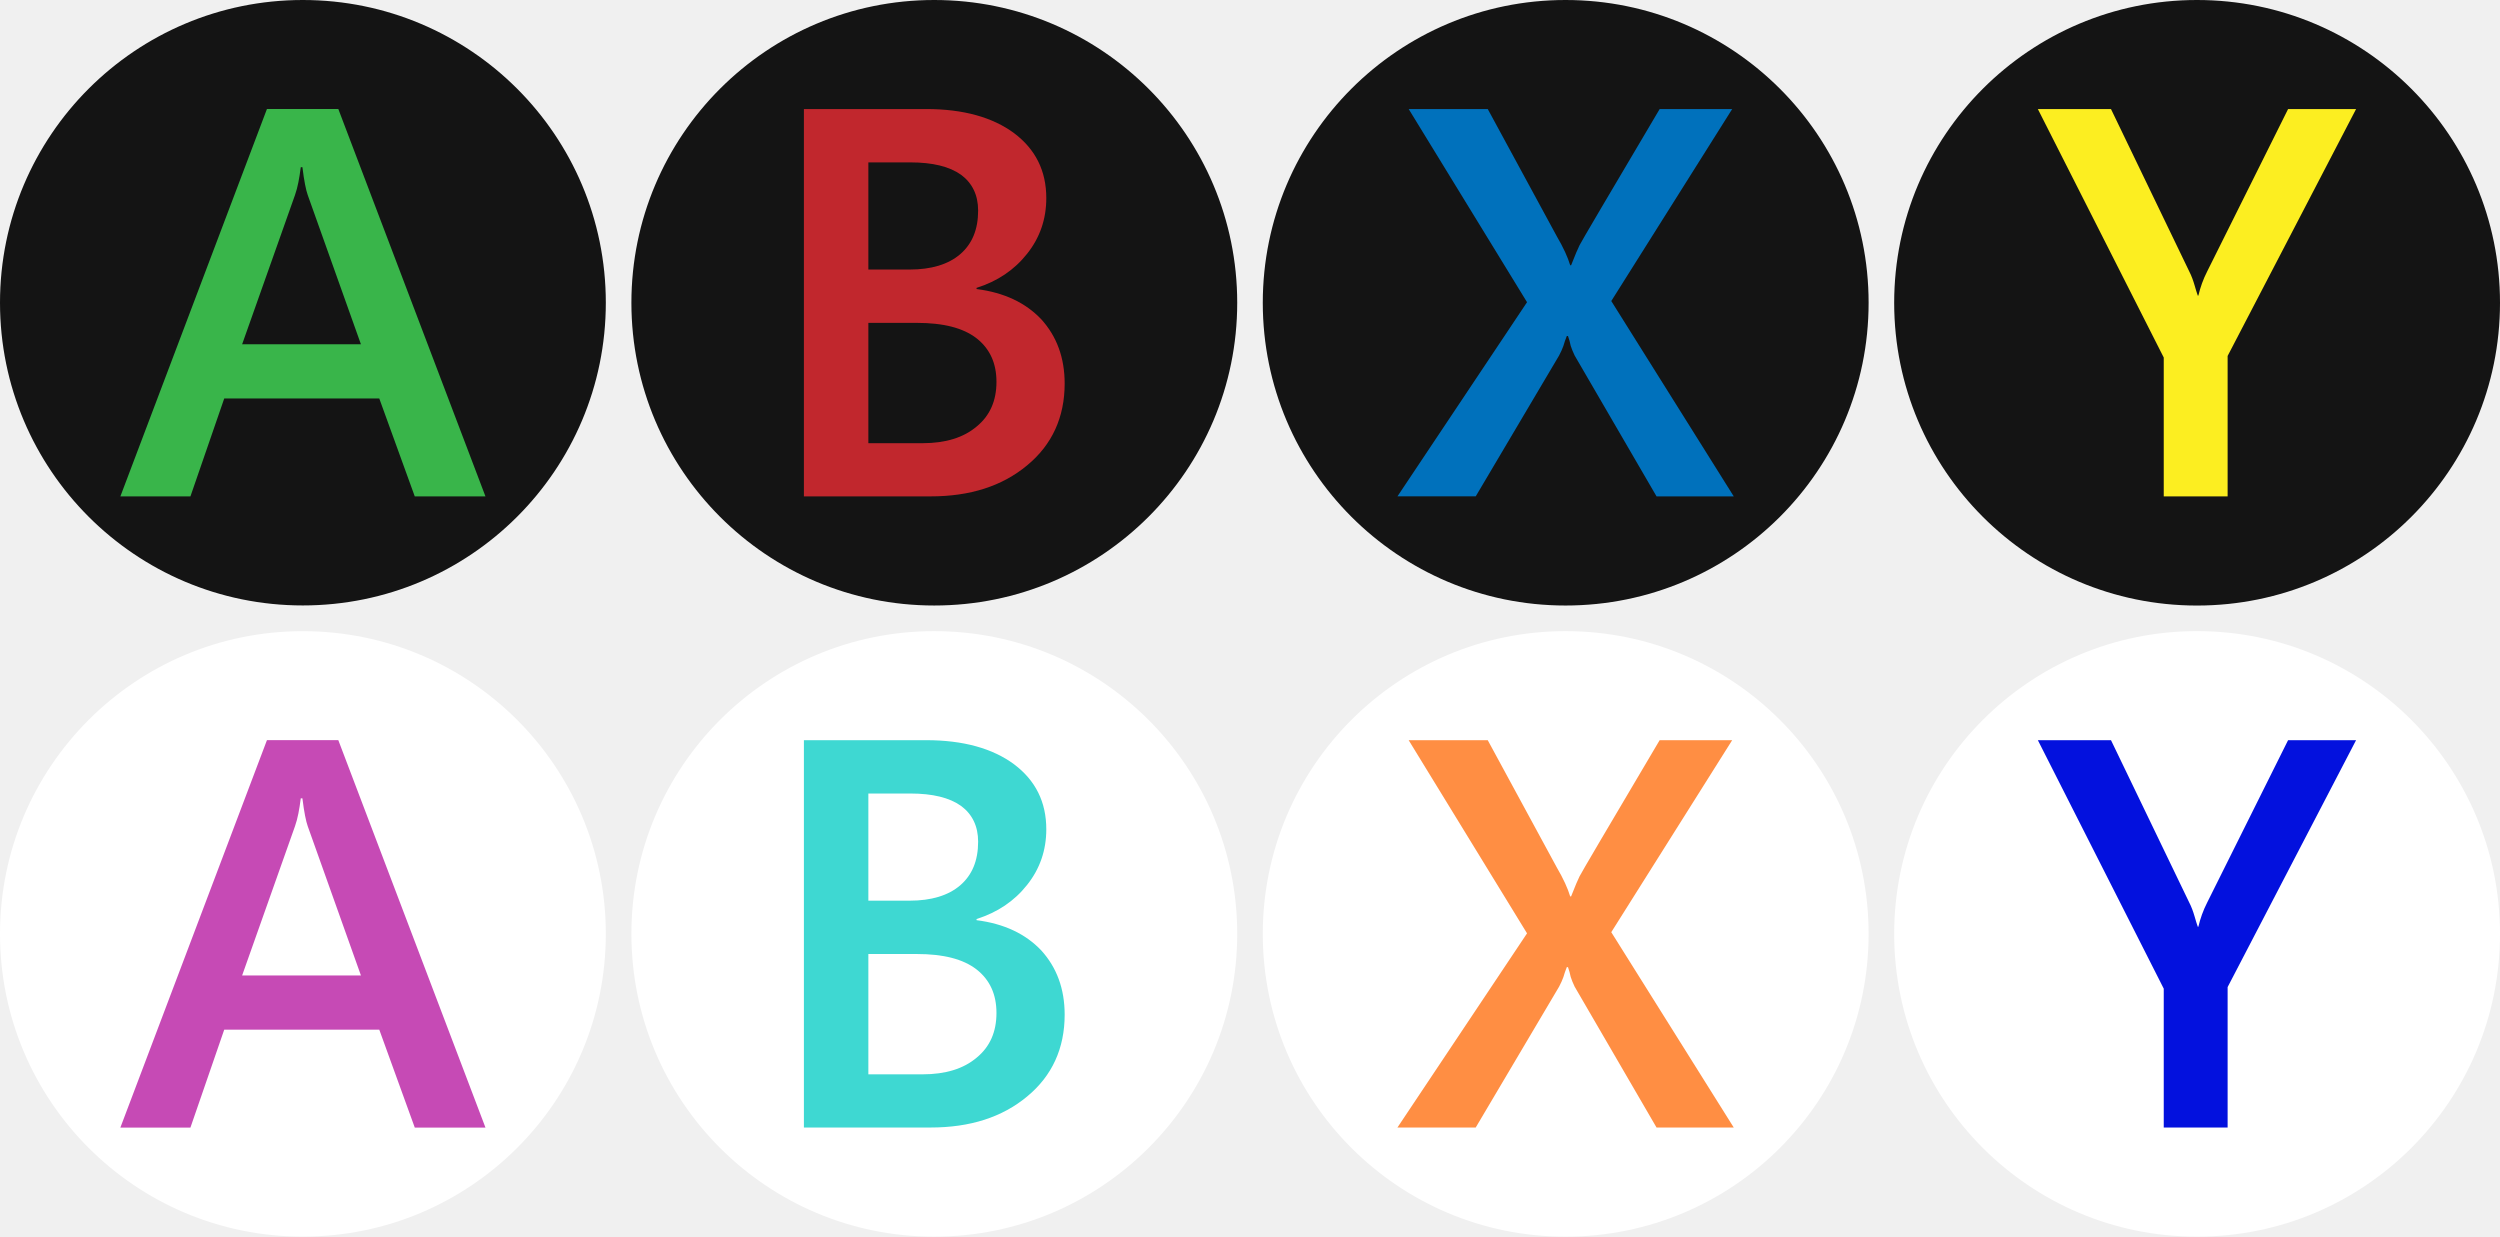
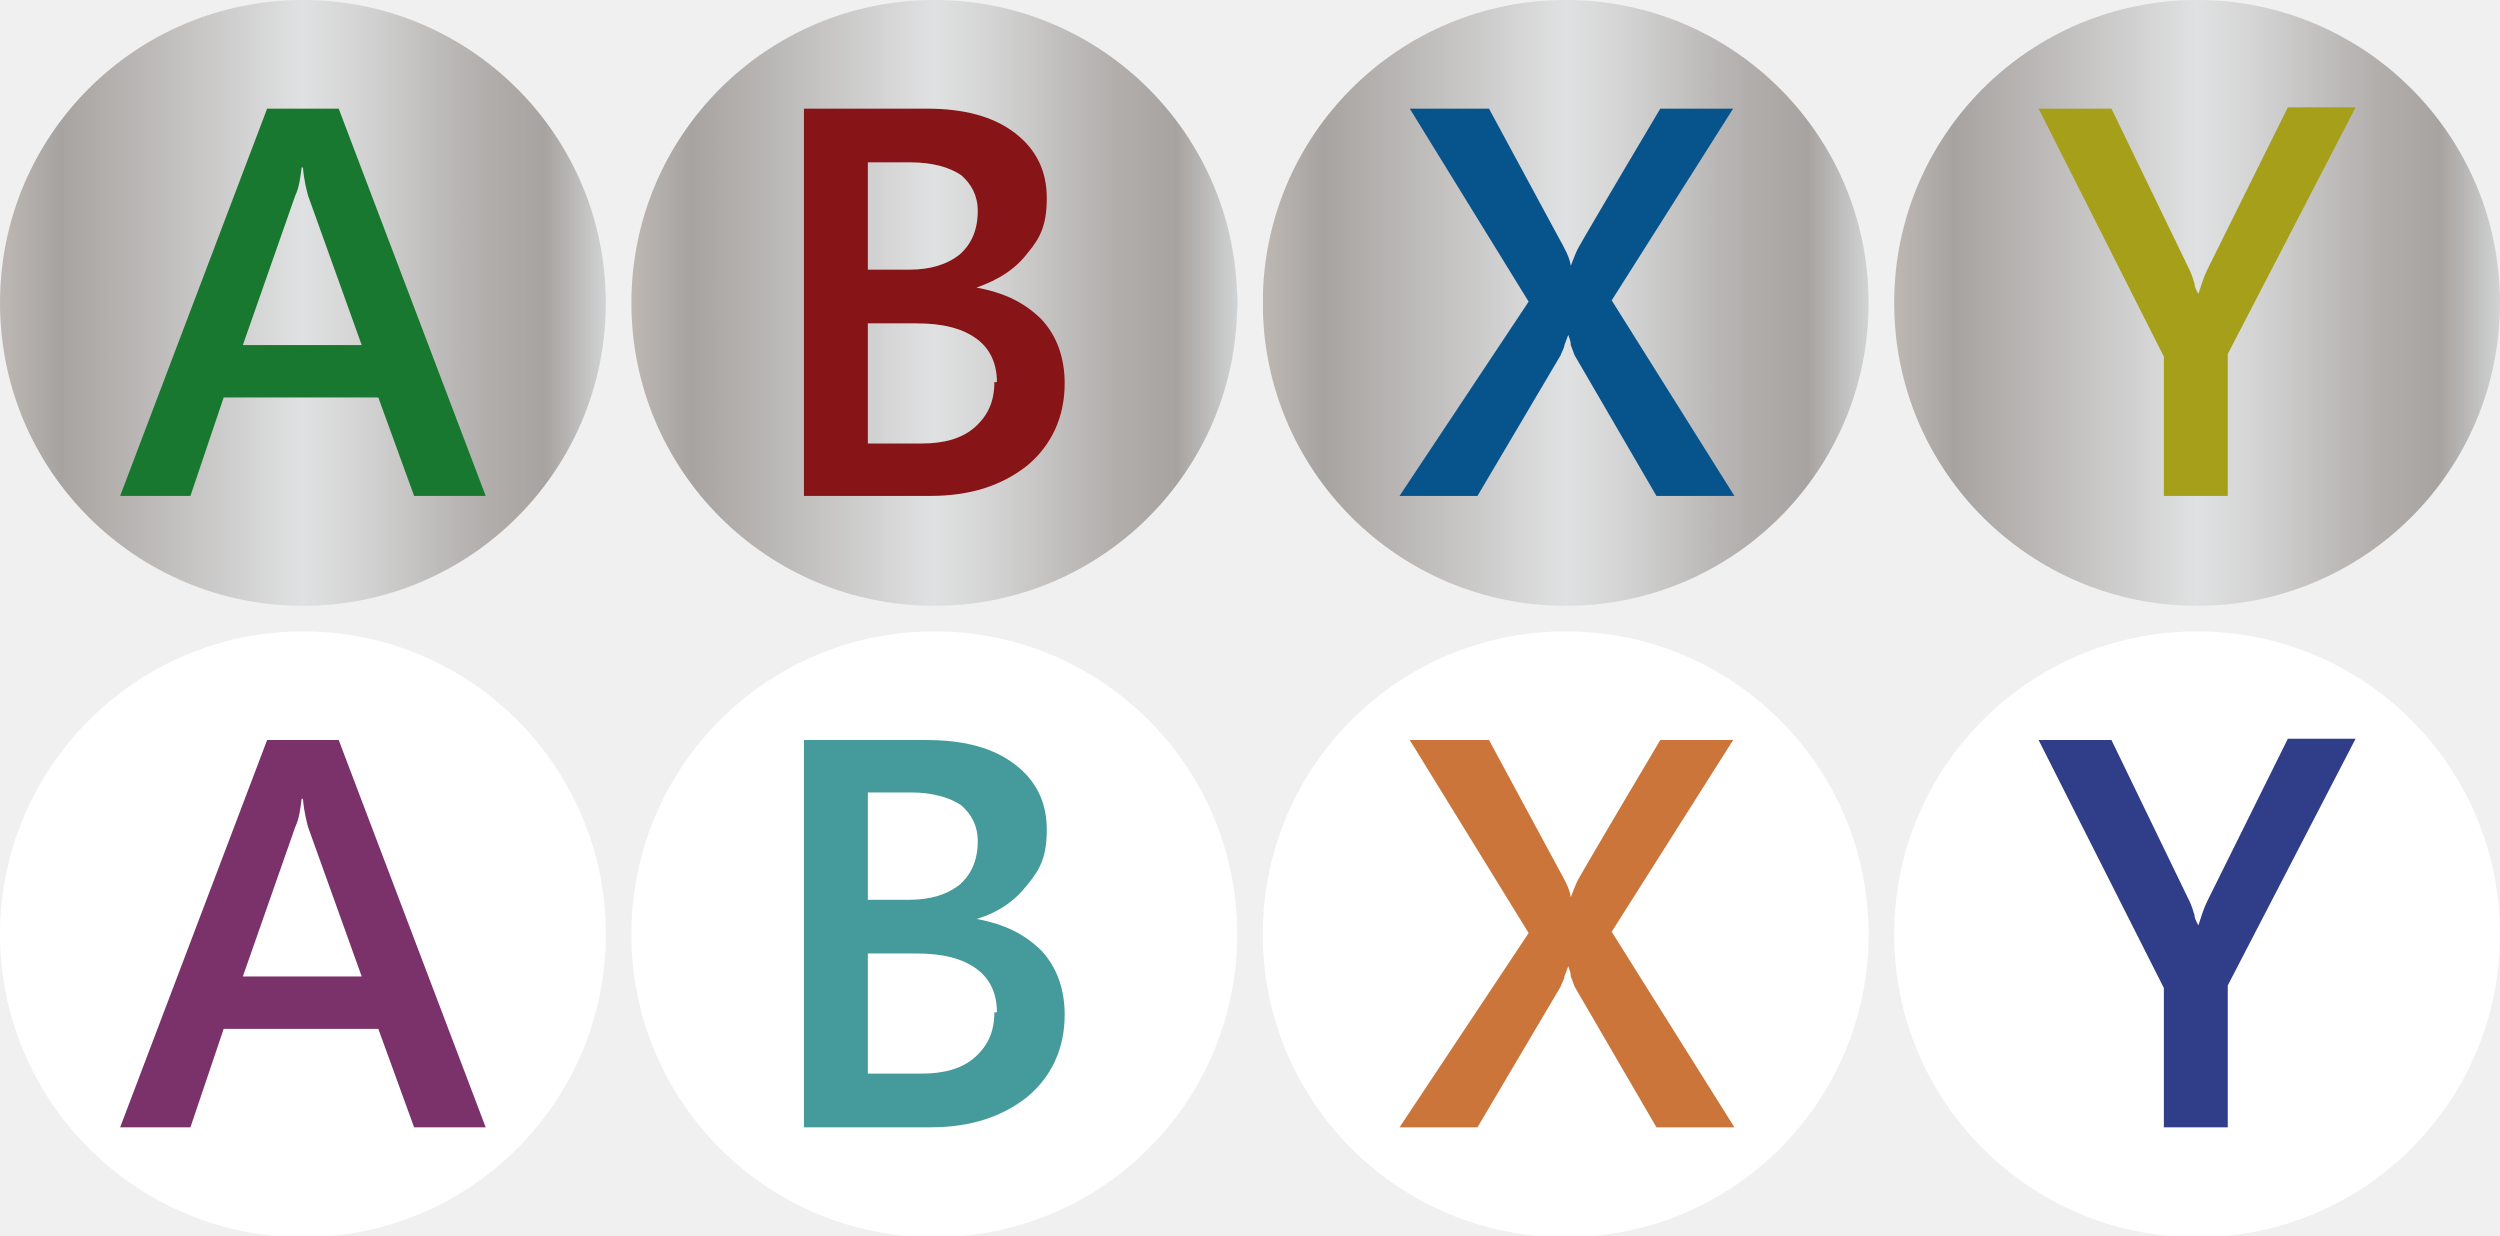
- <svg xmlns="http://www.w3.org/2000/svg" version="1.1" id="Layer_1" x="0px" y="0px" width="195.574px" height="96.744px" viewBox="0 0 195.574 96.744" enable-background="new 0 0 195.574 96.744" xml:space="preserve">
+ <svg xmlns="http://www.w3.org/2000/svg" xmlns:xlink="http://www.w3.org/1999/xlink" id="Layer_1" version="1.1" viewBox="0 0 195.6 96.7">
+   <defs>
+     <style>
+       .st0 {
+         fill: url(#linear-gradient2);
+       }
+ 
+       .st1 {
+         fill: url(#linear-gradient1);
+       }
+ 
+       .st2 {
+         fill: url(#linear-gradient3);
+       }
+ 
+       .st3 {
+         fill: url(#linear-gradient);
+       }
+ 
+       .st4 {
+         fill: #cb753a;
+       }
+ 
+       .st5 {
+         isolation: isolate;
+       }
+ 
+       .st6 {
+         fill: #459a9c;
+       }
+ 
+       .st7 {
+         fill: #871417;
+       }
+ 
+       .st8 {
+         fill: #07548c;
+       }
+ 
+       .st9 {
+         fill: #303e89;
+       }
+ 
+       .st10 {
+         fill: #fff;
+       }
+ 
+       .st11 {
+         fill: #19782f;
+       }
+ 
+       .st12 {
+         fill: #a59f19;
+       }
+ 
+       .st13 {
+         fill: #7b326b;
+       }
+     </style>
+     <linearGradient id="linear-gradient" x1="0" y1="23.7" x2="47.4" y2="23.7" gradientUnits="userSpaceOnUse">
+       <stop offset="0" stop-color="#e5e2df" />
+       <stop offset="0" stop-color="#d8d4d0" />
+       <stop offset="0" stop-color="#ccc7c2" />
+       <stop offset="0" stop-color="#bdb8b4" />
+       <stop offset=".1" stop-color="#a7a3a0" />
+       <stop offset=".5" stop-color="#e0e1e2" />
+       <stop offset=".6" stop-color="#d3d3d3" />
+       <stop offset=".8" stop-color="#b1aeac" />
+       <stop offset=".9" stop-color="#a7a3a0" />
+       <stop offset="1" stop-color="#d1d3d4" />
+       <stop offset="1" stop-color="#a7a9ac" />
+     </linearGradient>
+     <linearGradient id="linear-gradient1" x1="49.4" y1="23.7" x2="96.8" y2="23.7" xlink:href="#linear-gradient" />
+     <linearGradient id="linear-gradient2" x1="148.2" y1="23.7" x2="195.6" y2="23.7" xlink:href="#linear-gradient" />
+     <linearGradient id="linear-gradient3" x1="98.8" y1="23.7" x2="146.2" y2="23.7" xlink:href="#linear-gradient" />
+   </defs>
+   <path class="st3" d="M23.7,0C36.8,0,47.4,10.6,47.4,23.7s-10.6,23.7-23.7,23.7S0,36.8,0,23.7,10.6,0,23.7,0Z" />
+   <path class="st11" d="M32.4,38.8l-2.8-7.7h-12.1l-2.6,7.7h-5.5l11.5-30.3h5.6l11.5,30.3h-5.5ZM23.7,13.1h-.1c-.1.8-.2,1.6-.5,2.2l-4.1,11.7h9.3l-4.2-11.7c-.1-.4-.3-1.1-.4-2.2Z" />
+   <path class="st1" d="M73.1,0C86.2,0,96.8,10.6,96.8,23.7s-10.6,23.7-23.7,23.7-23.7-10.6-23.7-23.7S60,0,73.1,0Z" />
+   <path class="st7" d="M83.3,30c0,2.6-1,4.8-2.9,6.4-2,1.6-4.5,2.4-7.6,2.4h-9.9V8.5h9.6c2.9,0,5.2.6,6.9,1.9,1.7,1.3,2.5,3,2.5,5.1s-.5,3.1-1.5,4.3c-1,1.3-2.3,2.1-4,2.7h0c2.2.4,3.8,1.2,5.1,2.5,1.2,1.3,1.8,3,1.8,5ZM76.5,16.5c0-1.2-.5-2.1-1.3-2.8-.9-.6-2.2-1-4-1h-3.3v8.4h3.2c1.7,0,3-.4,4-1.2.9-.8,1.4-1.9,1.4-3.4ZM78,29.9c0-1.4-.5-2.6-1.6-3.4-1.1-.8-2.6-1.2-4.7-1.2h-3.8v9.4h4.2c1.8,0,3.2-.4,4.2-1.3,1-.9,1.5-2,1.5-3.5Z" />
+   <path class="st0" d="M171.9,0C185,0,195.6,10.6,195.6,23.7s-10.6,23.7-23.7,23.7-23.7-10.6-23.7-23.7S158.8,0,171.9,0Z" />
+   <path class="st12" d="M174.3,27.8v11h-5v-10.9l-9.8-19.4h5.7l6.1,12.6c.2.4.3.8.4,1.1,0,.3.2.6.3.8h0c.2-.6.4-1.3.7-1.9l6.3-12.7h5.3l-10,19.3Z" />
+   <path class="st2" d="M122.5,0C135.6,0,146.2,10.6,146.2,23.7s-10.6,23.7-23.7,23.7-23.7-10.6-23.7-23.7S109.4,0,122.5,0Z" />
+   <path class="st8" d="M129.6,38.8l-6.4-11c-.1-.3-.2-.5-.3-.8,0-.3-.1-.5-.2-.8h0c-.1.3-.2.5-.3.8,0,.2-.2.5-.3.8l-6.5,11h-6.1l10.1-15.2-9.3-15.1h6.2l5.4,10c.5.9.9,1.6,1,2.3h0c.3-.8.5-1.3.7-1.6.1-.2,2.2-3.8,6.3-10.7h5.7l-9.5,15,9.6,15.3h-6Z" />
  <g>
    <g>
-       <g id="A_1_">
-         <path fill="#141414" d="M23.688,0c13.1,0,23.705,10.606,23.705,23.682c0,13.077-10.605,23.682-23.705,23.682     C10.606,47.364,0,36.759,0,23.682C0,10.606,10.606,0,23.688,0z" />
+       <g id="A">
+         <path class="st10" d="M23.7,49.4c13.1,0,23.7,10.6,23.7,23.7s-10.6,23.7-23.7,23.7S0,86.1,0,73.1s10.6-23.7,23.7-23.7Z" />
      </g>
-       <g enable-background="new    ">
-         <path fill="#39B54A" d="M32.448,38.835l-2.778-7.663H17.542l-2.645,7.663H9.416L20.883,8.526h5.583l11.512,30.309H32.448z      M23.658,13.079h-0.129c-0.107,0.847-0.238,1.577-0.45,2.174l-4.137,11.679h9.293l-4.163-11.679     C23.94,14.887,23.789,14.163,23.658,13.079z" />
+       <g class="st5">
+         <path class="st13" d="M32.4,88.2l-2.8-7.7h-12.1l-2.6,7.7h-5.5l11.5-30.3h5.6l11.5,30.3h-5.5ZM23.7,62.5h-.1c-.1.8-.2,1.6-.5,2.2l-4.1,11.7h9.3l-4.2-11.7c-.1-.4-.3-1.1-.4-2.2Z" />
      </g>
    </g>
    <g>
-       <g id="B_1_">
-         <path fill="#141414" d="M73.084,0c13.097,0,23.703,10.61,23.703,23.687S86.181,47.369,73.084,47.369     c-13.085,0-23.69-10.606-23.69-23.683S59.999,0,73.084,0z" />
+       <g id="B">
+         <path class="st10" d="M73.1,49.4c13.1,0,23.7,10.6,23.7,23.7s-10.6,23.7-23.7,23.7-23.7-10.6-23.7-23.7,10.6-23.7,23.7-23.7Z" />
      </g>
-       <g enable-background="new    ">
-         <path fill="#C1272D" d="M83.288,30.01c0,2.628-0.985,4.783-2.925,6.385c-1.957,1.633-4.47,2.437-7.566,2.437h-9.908V8.53h9.572     c2.898,0,5.194,0.646,6.867,1.884c1.684,1.266,2.523,2.952,2.523,5.089c0,1.646-0.504,3.096-1.5,4.348     c-1.014,1.28-2.322,2.15-3.956,2.67v0.091c2.164,0.274,3.842,1.075,5.069,2.372C82.663,26.311,83.288,27.967,83.288,30.01z      M76.519,16.471c0-1.205-0.454-2.144-1.332-2.795c-0.907-0.649-2.224-0.973-3.979-0.973h-3.277v8.383h3.232     c1.693,0,3.021-0.4,3.955-1.201C76.044,19.084,76.519,17.965,76.519,16.471z M77.953,29.873c0-1.449-0.508-2.585-1.558-3.409     c-1.051-0.814-2.595-1.206-4.674-1.206h-3.79v9.413h4.239c1.801,0,3.212-0.438,4.237-1.308     C77.451,32.508,77.953,31.337,77.953,29.873z" />
+       <g class="st5">
+         <path class="st6" d="M83.3,79.4c0,2.6-1,4.8-2.9,6.4-2,1.6-4.5,2.4-7.6,2.4h-9.9v-30.3h9.6c2.9,0,5.2.6,6.9,1.9,1.7,1.3,2.5,3,2.5,5.1s-.5,3.1-1.5,4.3c-1,1.3-2.3,2.2-4,2.7h0c2.2.4,3.8,1.2,5.1,2.5,1.2,1.3,1.8,3,1.8,5ZM76.5,65.8c0-1.2-.5-2.1-1.3-2.8-.9-.6-2.2-1-4-1h-3.3v8.4h3.2c1.7,0,3-.4,4-1.2.9-.8,1.4-1.9,1.4-3.4ZM78,79.2c0-1.4-.5-2.6-1.6-3.4-1.1-.8-2.6-1.2-4.7-1.2h-3.8v9.4h4.2c1.8,0,3.2-.4,4.2-1.3,1-.9,1.5-2,1.5-3.5Z" />
      </g>
    </g>
    <g>
-       <g id="Y_1_">
-         <path fill="#141414" d="M171.869,0c13.1,0,23.705,10.614,23.705,23.69c0,13.077-10.605,23.682-23.705,23.682     c-13.082,0-23.688-10.605-23.688-23.682C148.181,10.614,158.787,0,171.869,0z" />
+       <g id="Y">
+         <path class="st10" d="M171.9,49.4c13.1,0,23.7,10.6,23.7,23.7s-10.6,23.7-23.7,23.7-23.7-10.6-23.7-23.7,10.6-23.7,23.7-23.7Z" />
      </g>
-       <g enable-background="new    ">
-         <path fill="#FCEE21" d="M174.266,27.847v10.987h-4.997V27.97l-9.847-19.436h5.721l6.095,12.646     c0.213,0.411,0.339,0.783,0.438,1.121c0.099,0.336,0.176,0.61,0.256,0.825h0.045c0.151-0.642,0.373-1.275,0.695-1.903     l6.323-12.689h5.319L174.266,27.847z" />
+       <g class="st5">
+         <path class="st9" d="M174.3,77.2v11h-5v-10.9l-9.8-19.4h5.7l6.1,12.6c.2.4.3.8.4,1.1,0,.3.2.6.3.8h0c.2-.6.4-1.3.7-1.9l6.3-12.7h5.3l-10,19.3Z" />
      </g>
    </g>
    <g>
-       <g id="X_1_">
-         <path fill="#141414" d="M122.47,0c13.105,0,23.711,10.61,23.711,23.687s-10.605,23.683-23.711,23.683     c-13.076,0-23.683-10.606-23.683-23.683S109.394,0,122.47,0z" />
+       <g id="X">
+         <path class="st10" d="M122.5,49.4c13.1,0,23.7,10.6,23.7,23.7s-10.6,23.7-23.7,23.7-23.7-10.6-23.7-23.7,10.6-23.7,23.7-23.7Z" />
      </g>
-       <g enable-background="new    ">
-         <path fill="#0071BC" d="M129.59,38.831l-6.406-11.019c-0.132-0.288-0.242-0.532-0.309-0.763     c-0.049-0.258-0.121-0.502-0.212-0.763h-0.092c-0.116,0.275-0.19,0.523-0.267,0.775c-0.077,0.222-0.187,0.462-0.336,0.75     l-6.523,11.019h-6.123l10.137-15.189L110.2,8.53h6.186l5.401,9.954c0.519,0.885,0.861,1.64,1.048,2.266h0.073     c0.305-0.793,0.537-1.311,0.657-1.56c0.109-0.237,2.209-3.797,6.27-10.66h5.674l-9.459,15.02l9.581,15.281H129.59z" />
+       <g class="st5">
+         <path class="st4" d="M129.6,88.2l-6.4-11c-.1-.3-.2-.5-.3-.8,0-.3-.1-.5-.2-.8h0c-.1.3-.2.5-.3.8,0,.2-.2.5-.3.8l-6.5,11h-6.1l10.1-15.2-9.3-15.1h6.2l5.4,10c.5.9.9,1.6,1,2.3h0c.3-.8.5-1.3.7-1.6.1-.2,2.2-3.8,6.3-10.7h5.7l-9.5,15,9.6,15.3h-6Z" />
      </g>
    </g>
  </g>
-   <g>
-     <g>
-       <g id="A_2_">
-         <path fill="#FFFFFF" d="M23.688,49.376c13.1,0,23.705,10.606,23.705,23.682c0,13.077-10.605,23.682-23.705,23.682     C10.606,96.74,0,86.135,0,73.058C0,59.982,10.606,49.376,23.688,49.376z" />
-       </g>
-       <g enable-background="new    ">
-         <path fill="#C64AB5" d="M32.448,88.211l-2.778-7.663H17.542l-2.645,7.663H9.416l11.467-30.309h5.583l11.512,30.309H32.448z      M23.658,62.455h-0.129c-0.107,0.847-0.238,1.577-0.45,2.174l-4.137,11.679h9.293l-4.163-11.679     C23.94,64.263,23.789,63.539,23.658,62.455z" />
-       </g>
-     </g>
-     <g>
-       <g id="B_2_">
-         <path fill="#FFFFFF" d="M73.084,49.374c13.097,0,23.703,10.61,23.703,23.687S86.181,96.743,73.084,96.743     c-13.085,0-23.69-10.606-23.69-23.683S59.999,49.374,73.084,49.374z" />
-       </g>
-       <g enable-background="new    ">
-         <path fill="#3ED8D2" d="M83.288,79.383c0,2.628-0.985,4.783-2.925,6.385c-1.957,1.633-4.47,2.437-7.566,2.437h-9.908V57.904     h9.572c2.898,0,5.194,0.646,6.867,1.884c1.684,1.266,2.523,2.952,2.523,5.089c0,1.646-0.504,3.096-1.5,4.348     c-1.014,1.28-2.322,2.15-3.956,2.67v0.091c2.164,0.274,3.842,1.075,5.069,2.372C82.663,75.684,83.288,77.34,83.288,79.383z      M76.519,65.844c0-1.205-0.454-2.144-1.332-2.795c-0.907-0.649-2.224-0.973-3.979-0.973h-3.277v8.383h3.232     c1.693,0,3.021-0.4,3.955-1.201C76.044,68.458,76.519,67.338,76.519,65.844z M77.953,79.247c0-1.449-0.508-2.585-1.558-3.409     c-1.051-0.814-2.595-1.206-4.674-1.206h-3.79v9.413h4.239c1.801,0,3.212-0.438,4.237-1.308     C77.451,81.881,77.953,80.71,77.953,79.247z" />
-       </g>
-     </g>
-     <g>
-       <g id="Y_2_">
-         <path fill="#FFFFFF" d="M171.869,49.372c13.1,0,23.705,10.614,23.705,23.69c0,13.077-10.605,23.682-23.705,23.682     c-13.082,0-23.688-10.605-23.688-23.682C148.181,59.986,158.787,49.372,171.869,49.372z" />
-       </g>
-       <g enable-background="new    ">
-         <path fill="#0311DE" d="M174.266,77.219v10.987h-4.997V77.342l-9.847-19.436h5.721l6.095,12.646     c0.213,0.411,0.339,0.783,0.438,1.121c0.099,0.336,0.176,0.61,0.256,0.825h0.045c0.151-0.642,0.373-1.275,0.695-1.903     l6.323-12.689h5.319L174.266,77.219z" />
-       </g>
-     </g>
-     <g>
-       <g id="X_2_">
-         <path fill="#FFFFFF" d="M122.47,49.374c13.105,0,23.711,10.61,23.711,23.687s-10.605,23.683-23.711,23.683     c-13.076,0-23.683-10.606-23.683-23.683S109.394,49.374,122.47,49.374z" />
-       </g>
-       <g enable-background="new    ">
-         <path fill="#FF8E43" d="M129.59,88.205l-6.406-11.019c-0.132-0.288-0.242-0.532-0.309-0.763     c-0.049-0.258-0.121-0.502-0.212-0.763h-0.092c-0.116,0.275-0.19,0.523-0.267,0.775c-0.077,0.222-0.187,0.462-0.336,0.75     l-6.523,11.019h-6.123l10.137-15.189l-9.26-15.111h6.186l5.401,9.954c0.519,0.885,0.861,1.64,1.048,2.266h0.073     c0.305-0.793,0.537-1.311,0.657-1.56c0.109-0.237,2.209-3.797,6.27-10.66h5.674l-9.459,15.02l9.581,15.281H129.59z" />
-       </g>
-     </g>
-   </g>
-   <g>
- </g>
-   <g>
- </g>
-   <g>
- </g>
-   <g>
- </g>
-   <g>
- </g>
-   <g>
- </g>
-   <g>
- </g>
-   <g>
- </g>
-   <g>
- </g>
-   <g>
- </g>
-   <g>
- </g>
-   <g>
- </g>
-   <g>
- </g>
-   <g>
- </g>
-   <g>
- </g>
</svg>
